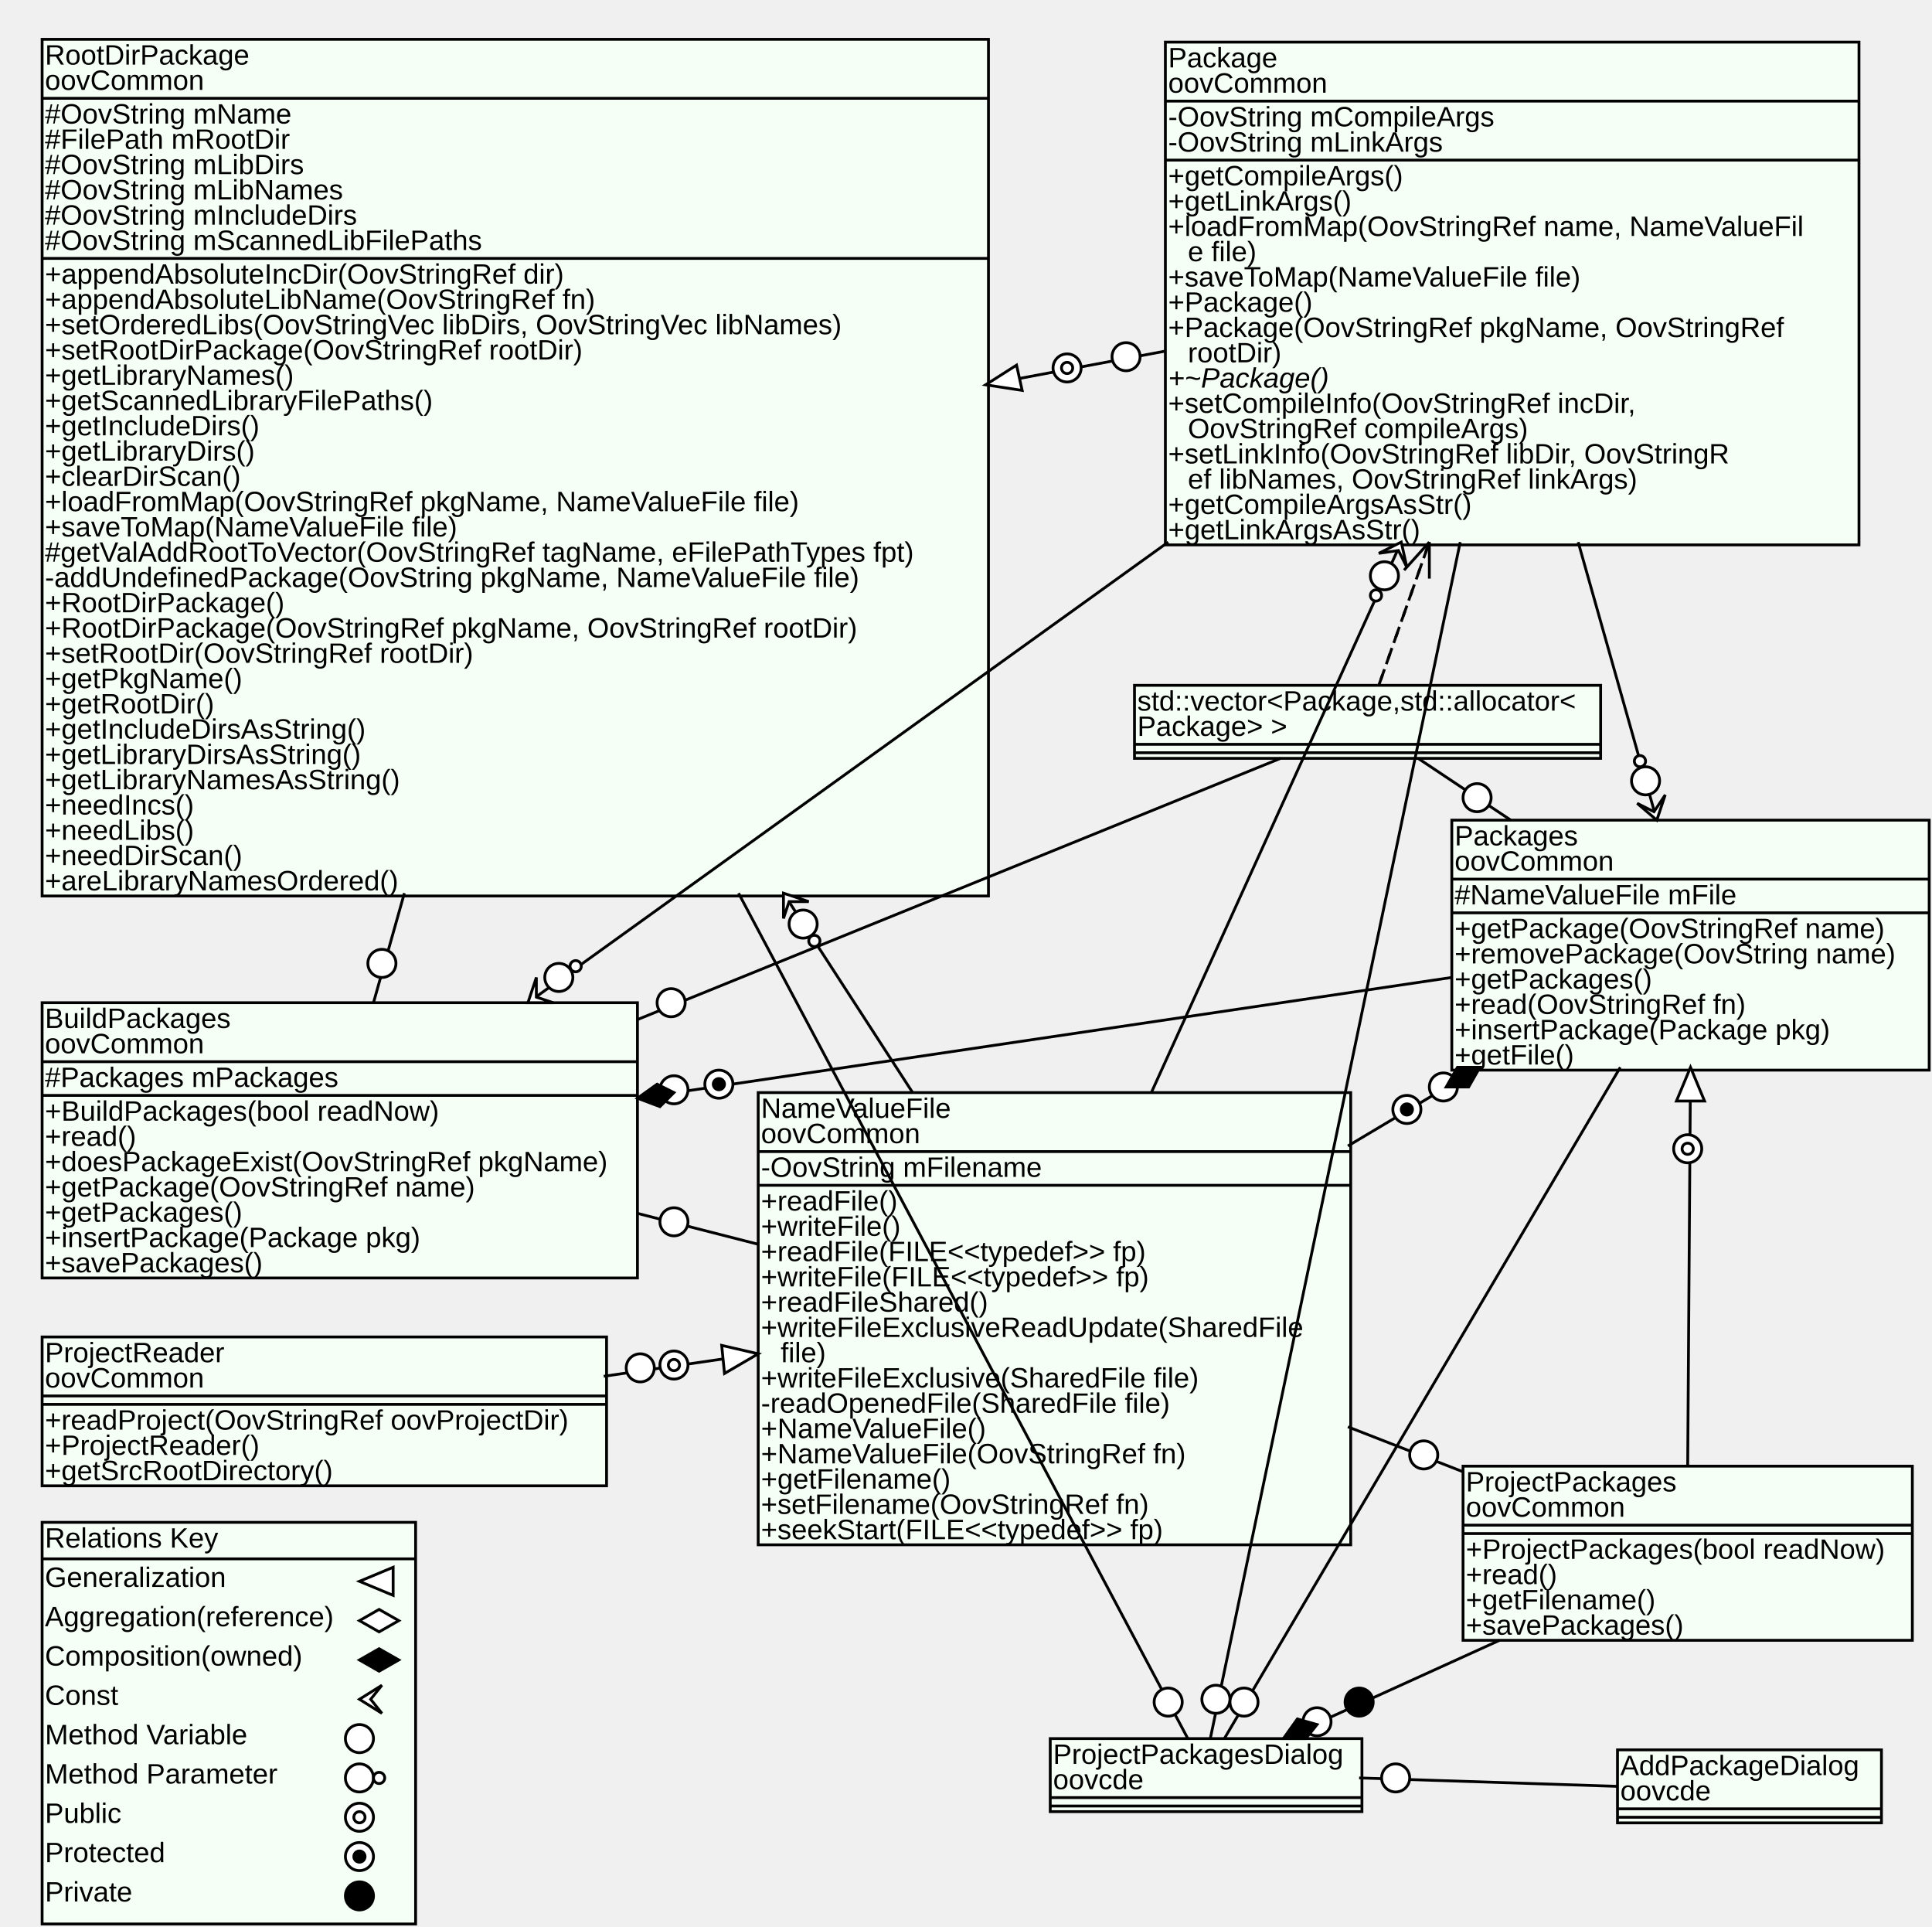
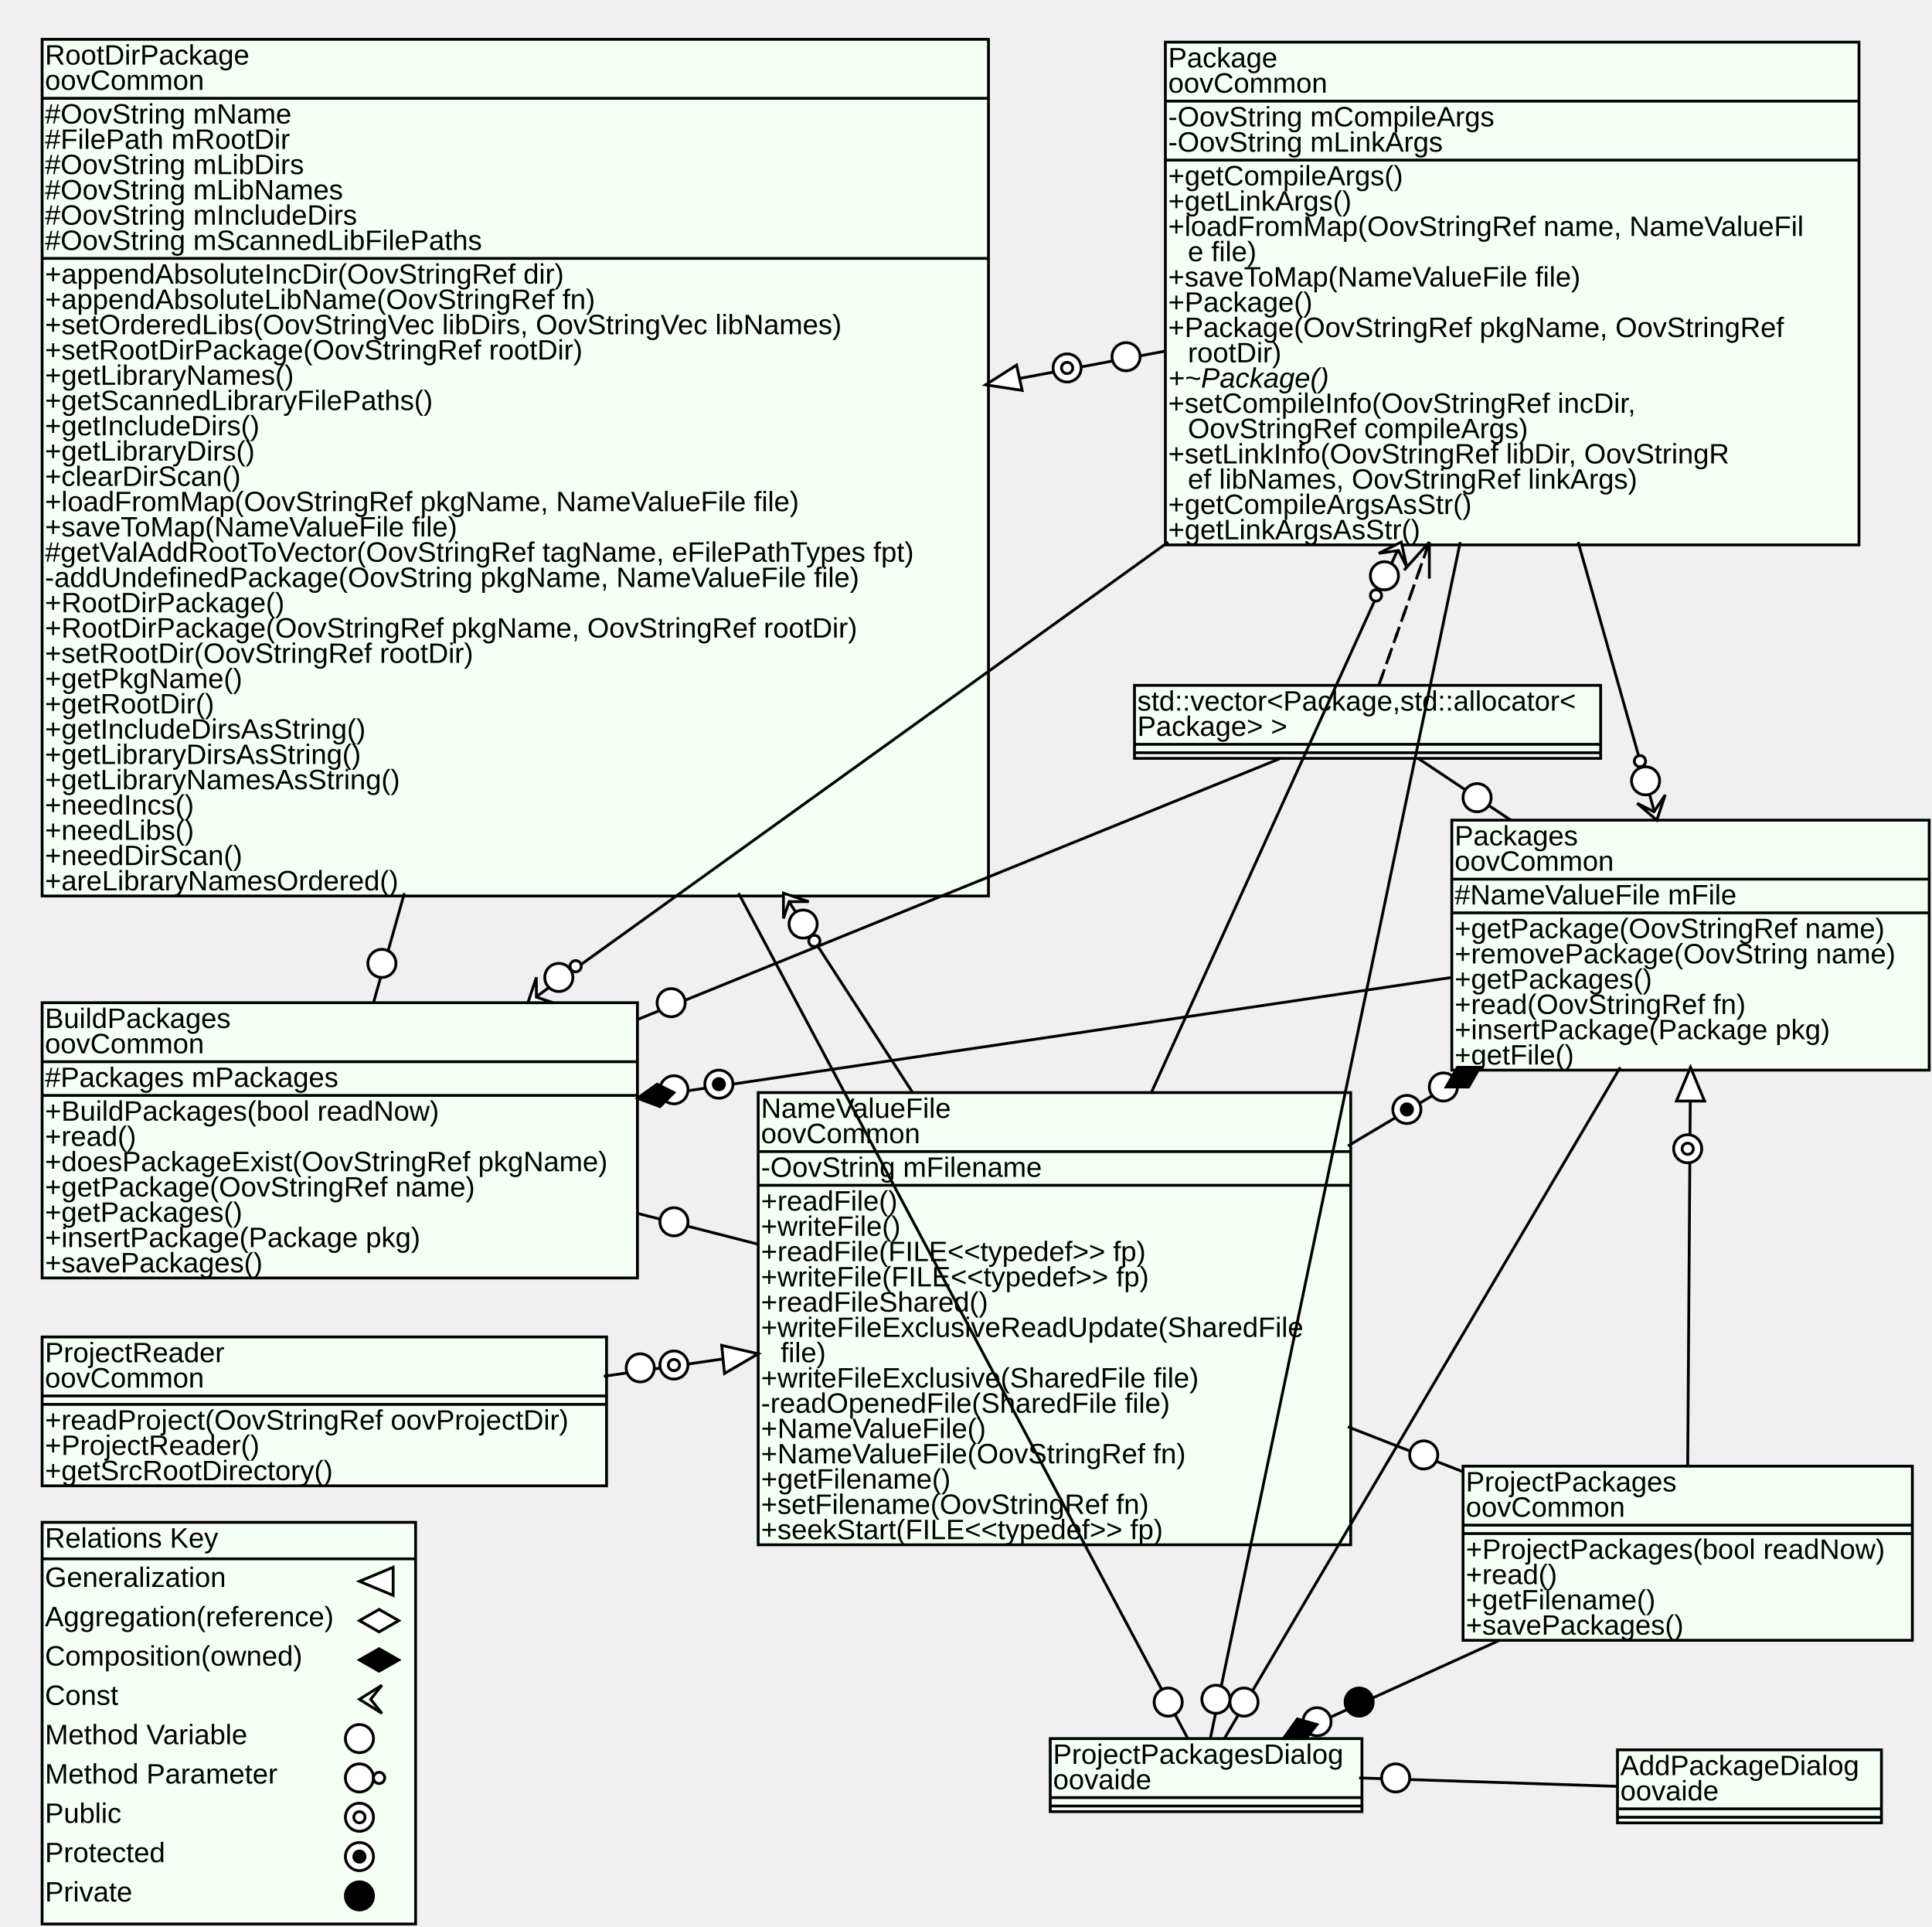
<svg xmlns="http://www.w3.org/2000/svg" version="1.1" font-family="Arial, Helvetica, sans-serif" font-size="10" width="688" height="686">
  <g fill="#f5fff5" stroke="#000000" style="stroke-width:1">
    <rect x="15" y="542" width="133" height="143" />
    <line x1="15" y1="555" x2="148" y2="555" />
    <polygon points="128,563 140,568 140,558 128,563 " style="fill:#ffffff" />
    <polygon points="128,577 135,581 142,577 135,573 128,577 " style="fill:#ffffff" />
    <polygon points="128,591 135,595 142,591 135,587 128,591 " style="fill:#000000" />
    <polygon points="128,605 136,610 132,605 136,600 128,605 " style="fill:#ffffff" />
    <circle cx="128" cy="619" r="5" style="fill:#ffffff" />
    <circle cx="128" cy="633" r="5" style="fill:#ffffff" />
    <circle cx="135" cy="633" r="2" style="fill:#ffffff" />
    <circle cx="128" cy="647" r="5" style="fill:#ffffff" />
    <circle cx="128" cy="647" r="2" style="fill:#ffffff" />
    <circle cx="128" cy="661" r="5" style="fill:#ffffff" />
    <circle cx="128" cy="661" r="2" style="fill:#000000" />
    <circle cx="128" cy="675" r="5" style="fill:#000000" />
    <circle cx="128" cy="675" r="2" style="fill:#000000" />
  </g>
  <g stroke="none">
    <text x="16" y="551">Relations Key</text>
    <text x="16" y="565">Generalization</text>
    <text x="16" y="579">Aggregation(reference)</text>
    <text x="16" y="593">Composition(owned)</text>
    <text x="16" y="607">Const</text>
    <text x="16" y="621">Method Variable</text>
    <text x="16" y="635">Method Parameter</text>
    <text x="16" y="649">Public</text>
    <text x="16" y="663">Protected</text>
    <text x="16" y="677">Private</text>
  </g>
  <g fill="#f5fff5" stroke="#000000" style="stroke-width:1">
    <rect x="15" y="14" width="337" height="305" />
    <line x1="15" y1="35" x2="352" y2="35" />
    <line x1="15" y1="92" x2="352" y2="92" />
  </g>
  <g stroke="none">
    <text x="16" y="23">RootDirPackage</text>
    <text x="16" y="32">oovCommon</text>
    <text x="16" y="44">#OovString mName</text>
    <text x="16" y="53">#FilePath mRootDir</text>
    <text x="16" y="62">#OovString mLibDirs</text>
    <text x="16" y="71">#OovString mLibNames</text>
    <text x="16" y="80">#OovString mIncludeDirs</text>
    <text x="16" y="89">#OovString mScannedLibFilePaths</text>
    <text x="16" y="101">+appendAbsoluteIncDir(OovStringRef dir)</text>
    <text x="16" y="110">+appendAbsoluteLibName(OovStringRef fn)</text>
    <text x="16" y="119">+setOrderedLibs(OovStringVec libDirs, OovStringVec libNames)</text>
    <text x="16" y="128">+setRootDirPackage(OovStringRef rootDir)</text>
    <text x="16" y="137">+getLibraryNames()</text>
    <text x="16" y="146">+getScannedLibraryFilePaths()</text>
    <text x="16" y="155">+getIncludeDirs()</text>
    <text x="16" y="164">+getLibraryDirs()</text>
    <text x="16" y="173">+clearDirScan()</text>
    <text x="16" y="182">+loadFromMap(OovStringRef pkgName, NameValueFile file)</text>
    <text x="16" y="191">+saveToMap(NameValueFile file)</text>
    <text x="16" y="200">#getValAddRootToVector(OovStringRef tagName, eFilePathTypes fpt)</text>
    <text x="16" y="209">-addUndefinedPackage(OovString pkgName, NameValueFile file)</text>
    <text x="16" y="218">+RootDirPackage()</text>
    <text x="16" y="227">+RootDirPackage(OovStringRef pkgName, OovStringRef rootDir)</text>
    <text x="16" y="236">+setRootDir(OovStringRef rootDir)</text>
    <text x="16" y="245">+getPkgName()</text>
    <text x="16" y="254">+getRootDir()</text>
    <text x="16" y="263">+getIncludeDirsAsString()</text>
    <text x="16" y="272">+getLibraryDirsAsString()</text>
    <text x="16" y="281">+getLibraryNamesAsString()</text>
    <text x="16" y="290">+needIncs()</text>
    <text x="16" y="299">+needLibs()</text>
    <text x="16" y="308">+needDirScan()</text>
    <text x="16" y="317">+areLibraryNamesOrdered()</text>
  </g>
  <g stroke="none" font-style="italic">
</g>
  <g fill="#f5fff5" stroke="#000000" style="stroke-width:1">
    <rect x="415" y="15" width="247" height="179" />
    <line x1="415" y1="36" x2="662" y2="36" />
    <line x1="415" y1="57" x2="662" y2="57" />
  </g>
  <g stroke="none">
    <text x="416" y="24">Package</text>
    <text x="416" y="33">oovCommon</text>
    <text x="416" y="45">-OovString mCompileArgs</text>
    <text x="416" y="54">-OovString mLinkArgs</text>
    <text x="416" y="66">+getCompileArgs()</text>
    <text x="416" y="75">+getLinkArgs()</text>
    <text x="416" y="84">+loadFromMap(OovStringRef name, NameValueFil</text>
    <text x="423" y="93">e file)</text>
    <text x="416" y="102">+saveToMap(NameValueFile file)</text>
    <text x="416" y="111">+Package()</text>
    <text x="416" y="120">+Package(OovStringRef pkgName, OovStringRef </text>
    <text x="423" y="129">rootDir)</text>
    <text x="416" y="147">+setCompileInfo(OovStringRef incDir,</text>
    <text x="423" y="156"> OovStringRef compileArgs)</text>
    <text x="416" y="165">+setLinkInfo(OovStringRef libDir, OovStringR</text>
    <text x="423" y="174">ef libNames, OovStringRef linkArgs)</text>
    <text x="416" y="183">+getCompileArgsAsStr()</text>
    <text x="416" y="192">+getLinkArgsAsStr()</text>
  </g>
  <g stroke="none" font-style="italic">
    <text x="416" y="138">+~Package()</text>
  </g>
  <g fill="#f5fff5" stroke="#000000" style="stroke-width:1">
    <rect x="404" y="244" width="166" height="26" />
    <line x1="404" y1="265" x2="570" y2="265" />
    <line x1="404" y1="268" x2="570" y2="268" />
  </g>
  <g stroke="none">
    <text x="405" y="253">std::vector&lt;Package,std::allocator&lt;</text>
    <text x="405" y="262">  Package&gt; &gt;</text>
  </g>
  <g stroke="none" font-style="italic">
</g>
  <g fill="#f5fff5" stroke="#000000" style="stroke-width:1">
    <rect x="15" y="357" width="212" height="98" />
    <line x1="15" y1="378" x2="227" y2="378" />
    <line x1="15" y1="390" x2="227" y2="390" />
  </g>
  <g stroke="none">
    <text x="16" y="366">BuildPackages</text>
    <text x="16" y="375">oovCommon</text>
    <text x="16" y="387">#Packages mPackages</text>
    <text x="16" y="399">+BuildPackages(bool readNow)</text>
    <text x="16" y="408">+read()</text>
    <text x="16" y="417">+doesPackageExist(OovStringRef pkgName)</text>
    <text x="16" y="426">+getPackage(OovStringRef name)</text>
    <text x="16" y="435">+getPackages()</text>
    <text x="16" y="444">+insertPackage(Package pkg)</text>
    <text x="16" y="453">+savePackages()</text>
  </g>
  <g stroke="none" font-style="italic">
</g>
  <g fill="#f5fff5" stroke="#000000" style="stroke-width:1">
    <rect x="517" y="292" width="170" height="89" />
    <line x1="517" y1="313" x2="687" y2="313" />
    <line x1="517" y1="325" x2="687" y2="325" />
  </g>
  <g stroke="none">
    <text x="518" y="301">Packages</text>
    <text x="518" y="310">oovCommon</text>
    <text x="518" y="322">#NameValueFile mFile</text>
    <text x="518" y="334">+getPackage(OovStringRef name)</text>
    <text x="518" y="343">+removePackage(OovString name)</text>
    <text x="518" y="352">+getPackages()</text>
    <text x="518" y="361">+read(OovStringRef fn)</text>
    <text x="518" y="370">+insertPackage(Package pkg)</text>
    <text x="518" y="379">+getFile()</text>
  </g>
  <g stroke="none" font-style="italic">
</g>
  <g fill="#f5fff5" stroke="#000000" style="stroke-width:1">
    <rect x="270" y="389" width="211" height="161" />
    <line x1="270" y1="410" x2="481" y2="410" />
    <line x1="270" y1="422" x2="481" y2="422" />
  </g>
  <g stroke="none">
    <text x="271" y="398">NameValueFile</text>
    <text x="271" y="407">oovCommon</text>
    <text x="271" y="419">-OovString mFilename</text>
    <text x="271" y="431">+readFile()</text>
    <text x="271" y="440">+writeFile()</text>
    <text x="271" y="449">+readFile(FILE&lt;&lt;typedef&gt;&gt; fp)</text>
    <text x="271" y="458">+writeFile(FILE&lt;&lt;typedef&gt;&gt; fp)</text>
    <text x="271" y="467">+readFileShared()</text>
    <text x="271" y="476">+writeFileExclusiveReadUpdate(SharedFile </text>
    <text x="278" y="485">file)</text>
    <text x="271" y="494">+writeFileExclusive(SharedFile file)</text>
    <text x="271" y="503">-readOpenedFile(SharedFile file)</text>
    <text x="271" y="512">+NameValueFile()</text>
    <text x="271" y="521">+NameValueFile(OovStringRef fn)</text>
    <text x="271" y="530">+getFilename()</text>
    <text x="271" y="539">+setFilename(OovStringRef fn)</text>
    <text x="271" y="548">+seekStart(FILE&lt;&lt;typedef&gt;&gt; fp)</text>
  </g>
  <g stroke="none" font-style="italic">
</g>
  <g fill="#f5fff5" stroke="#000000" style="stroke-width:1">
    <rect x="15" y="476" width="201" height="53" />
    <line x1="15" y1="497" x2="216" y2="497" />
    <line x1="15" y1="500" x2="216" y2="500" />
  </g>
  <g stroke="none">
    <text x="16" y="485">ProjectReader</text>
    <text x="16" y="494">oovCommon</text>
    <text x="16" y="509">+readProject(OovStringRef oovProjectDir)</text>
    <text x="16" y="518">+ProjectReader()</text>
    <text x="16" y="527">+getSrcRootDirectory()</text>
  </g>
  <g stroke="none" font-style="italic">
</g>
  <g fill="#f5fff5" stroke="#000000" style="stroke-width:1">
    <rect x="521" y="522" width="160" height="62" />
    <line x1="521" y1="543" x2="681" y2="543" />
    <line x1="521" y1="546" x2="681" y2="546" />
  </g>
  <g stroke="none">
    <text x="522" y="531">ProjectPackages</text>
    <text x="522" y="540">oovCommon</text>
    <text x="522" y="555">+ProjectPackages(bool readNow)</text>
    <text x="522" y="564">+read()</text>
    <text x="522" y="573">+getFilename()</text>
    <text x="522" y="582">+savePackages()</text>
  </g>
  <g stroke="none" font-style="italic">
</g>
  <g fill="#f5fff5" stroke="#000000" style="stroke-width:1">
    <rect x="374" y="619" width="111" height="26" />
    <line x1="374" y1="640" x2="485" y2="640" />
    <line x1="374" y1="643" x2="485" y2="643" />
  </g>
  <g stroke="none">
    <text x="375" y="628">ProjectPackagesDialog</text>
-     <text x="375" y="637">oovcde</text>
+     <text x="375" y="637">oovaide</text>
  </g>
  <g stroke="none" font-style="italic">
</g>
  <g fill="#f5fff5" stroke="#000000" style="stroke-width:1">
    <rect x="576" y="623" width="94" height="26" />
    <line x1="576" y1="644" x2="670" y2="644" />
    <line x1="576" y1="647" x2="670" y2="647" />
  </g>
  <g stroke="none">
    <text x="577" y="632">AddPackageDialog</text>
-     <text x="577" y="641">oovcde</text>
+     <text x="577" y="641">oovaide</text>
  </g>
  <g stroke="none" font-style="italic">
</g>
  <g fill="#f5f5ff" stroke="#000000" style="stroke-width:1">
    <line x1="351" y1="137" x2="415" y2="125" />
    <circle cx="380" cy="131" r="5" style="fill:#ffffff" />
    <circle cx="380" cy="131" r="2" style="fill:#ffffff" />
    <polygon points="351,137 364,139 362,130 351,137 " style="fill:#ffffff" />
    <circle cx="401" cy="127" r="5" style="fill:#ffffff" />
    <line x1="144" y1="318" x2="133" y2="357" />
    <circle cx="136" cy="343" r="5" style="fill:#ffffff" />
    <line x1="279" y1="318" x2="325" y2="389" />
    <polygon points="279,318 279,327 281,321 288,321 279,318 " style="fill:#ffffff" />
    <circle cx="286" cy="329" r="5" style="fill:#ffffff" />
    <circle cx="290" cy="335" r="2" style="fill:#ffffff" />
    <line x1="263" y1="318" x2="423" y2="619" />
    <circle cx="416" cy="606" r="5" style="fill:#ffffff" />
    <line x1="509" y1="193" x2="491" y2="244" style="stroke-dasharray: 4, 4 " />
    <line x1="491" y1="244" x2="509" y2="193" style="stroke-dasharray: 4, 4 " />
    <line x1="509" y1="193" x2="500" y2="203" />
    <line x1="509" y1="193" x2="509" y2="206" />
    <line x1="416" y1="193" x2="188" y2="357" />
    <polygon points="188,357 197,357 191,355 191,348 188,357 " style="fill:#ffffff" />
    <circle cx="199" cy="348" r="5" style="fill:#ffffff" />
    <circle cx="205" cy="344" r="2" style="fill:#ffffff" />
    <line x1="562" y1="193" x2="590" y2="292" />
    <polygon points="590,292 593,283 589,289 583,286 590,292 " style="fill:#ffffff" />
    <circle cx="586" cy="278" r="5" style="fill:#ffffff" />
    <circle cx="584" cy="271" r="2" style="fill:#ffffff" />
    <line x1="499" y1="193" x2="410" y2="389" />
    <polygon points="499,193 491,197 498,196 501,202 499,193 " style="fill:#ffffff" />
    <circle cx="493" cy="205" r="5" style="fill:#ffffff" />
    <circle cx="490" cy="212" r="2" style="fill:#ffffff" />
    <line x1="520" y1="193" x2="431" y2="619" />
    <circle cx="433" cy="605" r="5" style="fill:#ffffff" />
    <line x1="456" y1="270" x2="227" y2="363" />
    <circle cx="239" cy="357" r="5" style="fill:#ffffff" />
    <line x1="505" y1="270" x2="538" y2="292" />
    <circle cx="526" cy="284" r="5" style="fill:#ffffff" />
    <line x1="227" y1="391" x2="517" y2="348" />
    <circle cx="240" cy="388" r="5" style="fill:#ffffff" />
    <circle cx="256" cy="386" r="5" style="fill:#ffffff" />
    <circle cx="256" cy="386" r="2" style="fill:#000000" />
    <polygon points="227,391 235,394 240,389 234,386 227,391 " style="fill:#000000" />
    <line x1="227" y1="432" x2="270" y2="443" />
    <circle cx="240" cy="435" r="5" style="fill:#ffffff" />
    <line x1="527" y1="380" x2="480" y2="408" />
    <circle cx="514" cy="387" r="5" style="fill:#ffffff" />
    <circle cx="501" cy="395" r="5" style="fill:#ffffff" />
    <circle cx="501" cy="395" r="2" style="fill:#000000" />
    <polygon points="527,380 519,380 515,387 523,387 527,380 " style="fill:#000000" />
    <line x1="602" y1="380" x2="601" y2="522" />
    <circle cx="601" cy="409" r="5" style="fill:#ffffff" />
    <circle cx="601" cy="409" r="2" style="fill:#ffffff" />
    <polygon points="602,380 597,392 607,392 602,380 " style="fill:#ffffff" />
    <line x1="577" y1="380" x2="436" y2="619" />
    <circle cx="443" cy="606" r="5" style="fill:#ffffff" />
    <line x1="270" y1="482" x2="215" y2="490" />
    <circle cx="240" cy="486" r="5" style="fill:#ffffff" />
    <circle cx="240" cy="486" r="2" style="fill:#ffffff" />
    <polygon points="270,482 257,479 258,489 270,482 " style="fill:#ffffff" />
    <circle cx="228" cy="487" r="5" style="fill:#ffffff" />
    <line x1="480" y1="508" x2="521" y2="524" />
    <circle cx="507" cy="518" r="5" style="fill:#ffffff" />
    <line x1="534" y1="584" x2="457" y2="619" />
    <circle cx="469" cy="613" r="5" style="fill:#ffffff" />
    <circle cx="484" cy="606" r="5" style="fill:#000000" />
    <circle cx="484" cy="606" r="2" style="fill:#000000" />
    <polygon points="457,619 465,619 469,614 462,612 457,619 " style="fill:#000000" />
    <line x1="484" y1="633" x2="576" y2="636" />
    <circle cx="497" cy="633" r="5" style="fill:#ffffff" />
  </g>
</svg>
